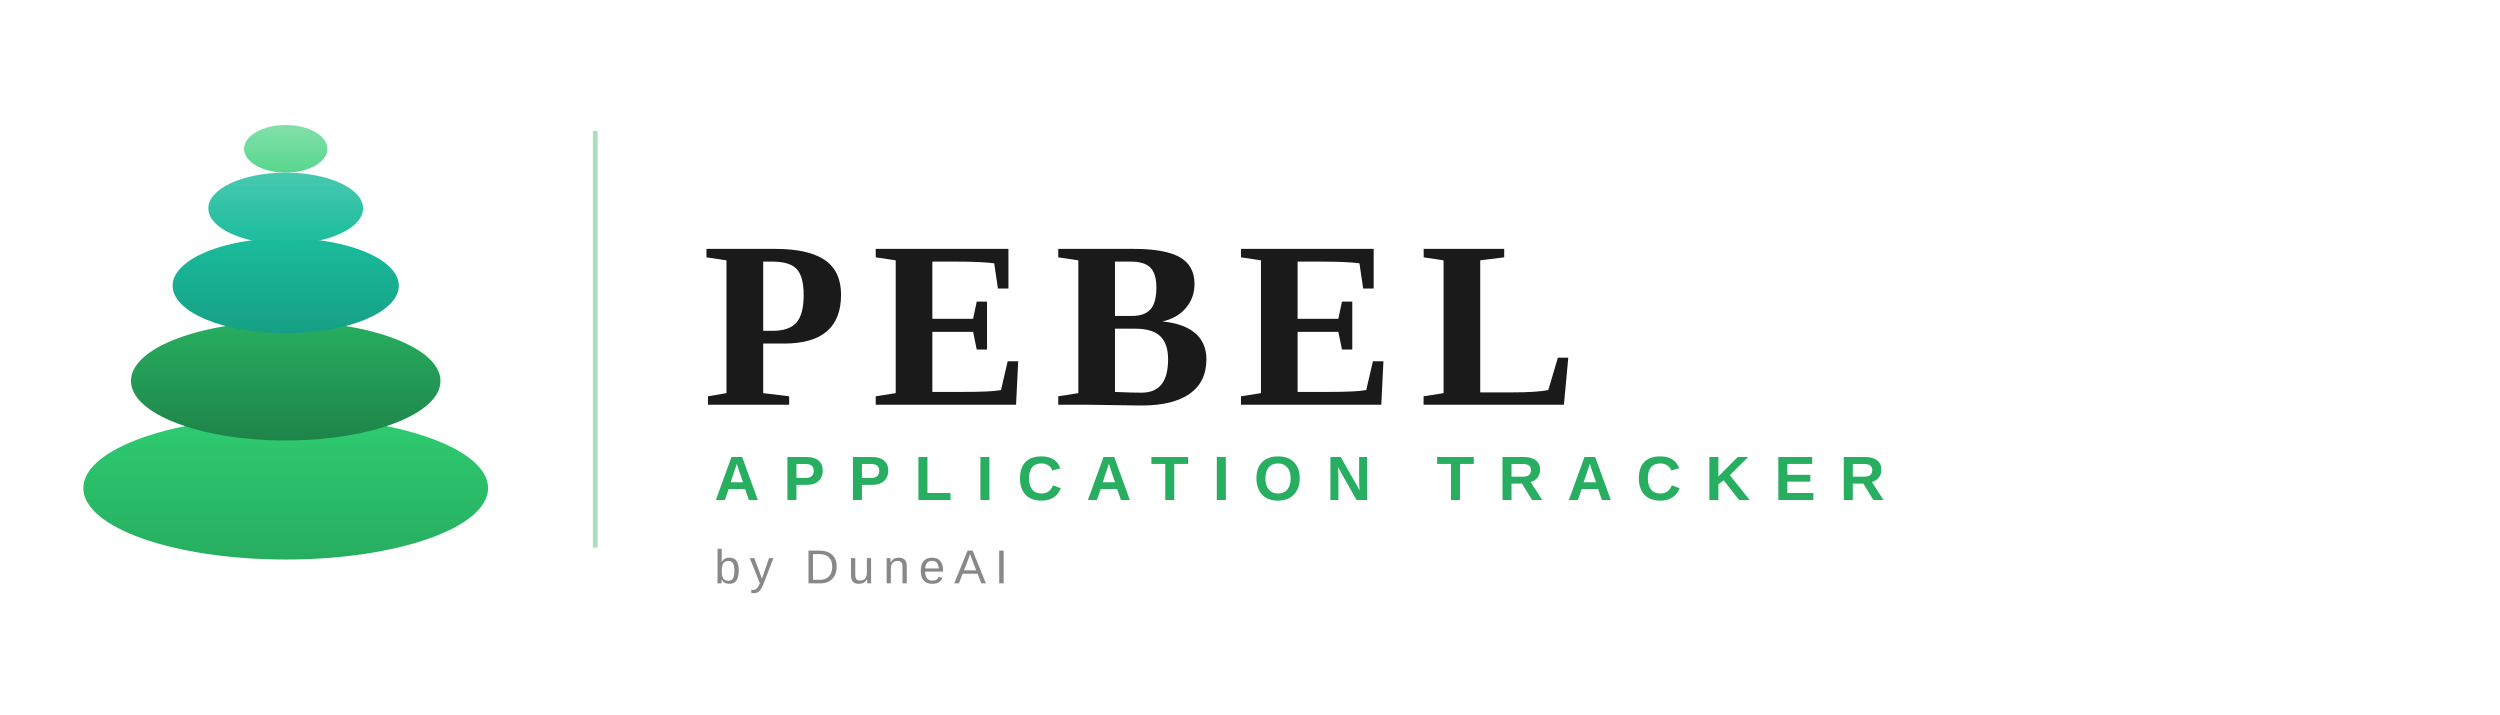
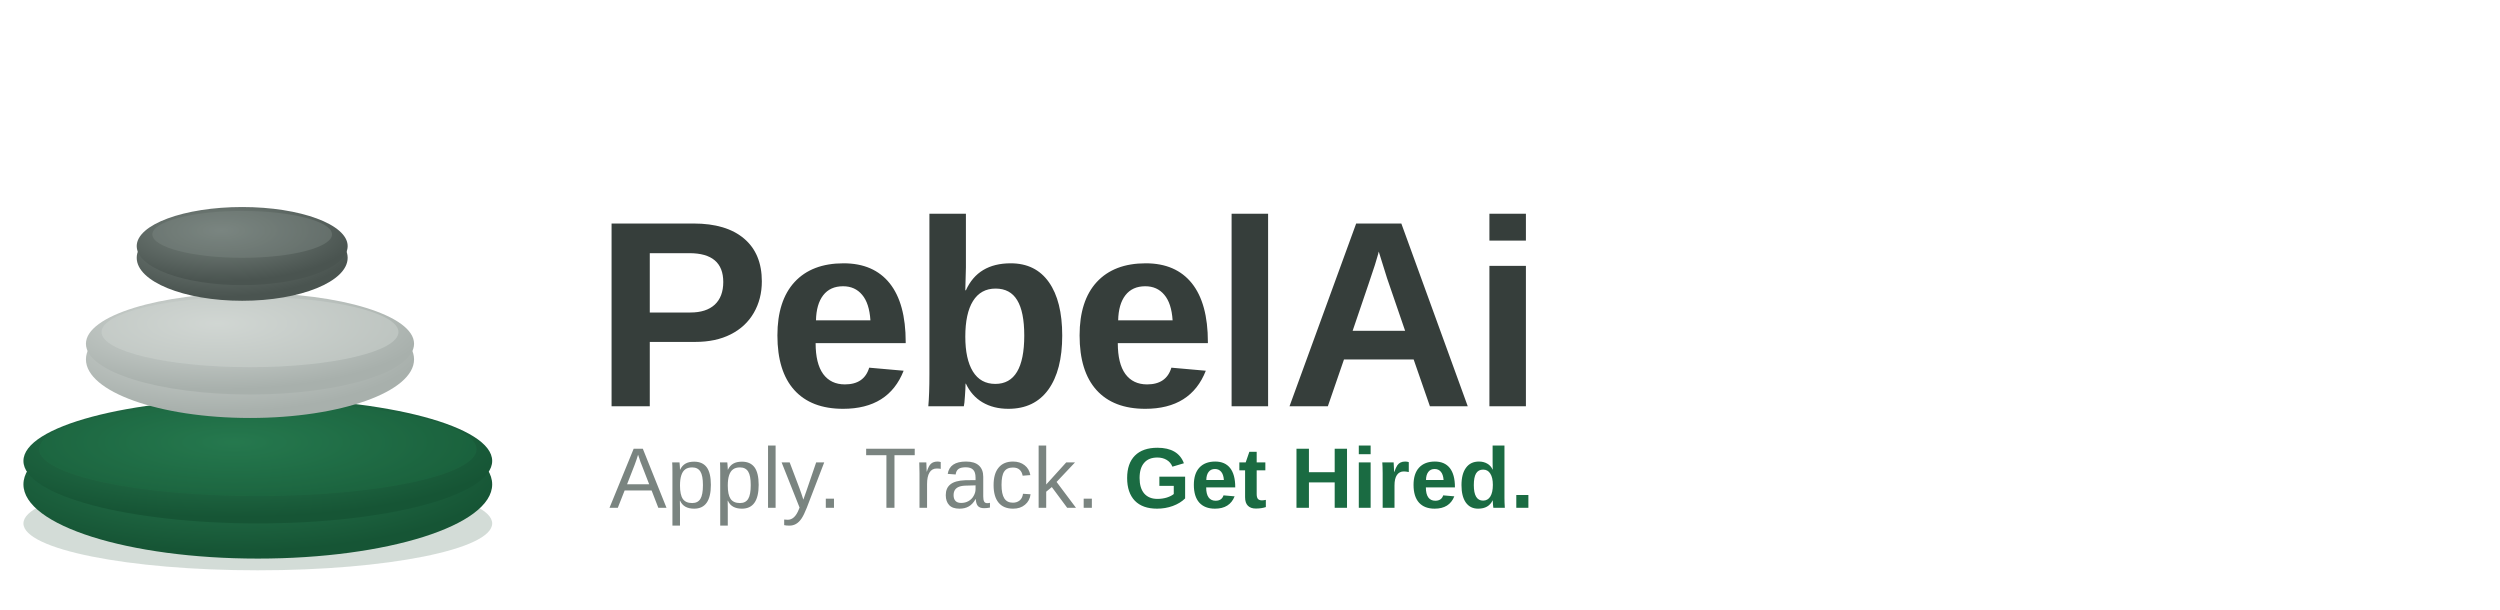
- <svg xmlns="http://www.w3.org/2000/svg" width="100%" viewBox="0 0 420 120">
+ <svg xmlns="http://www.w3.org/2000/svg" viewBox="0 0 320 78" role="img" aria-label="PebelAi">
  <defs>
-     <linearGradient id="pebbleGrad1" x1="0" y1="0" x2="0" y2="1">
-       <stop offset="0%" stop-color="#2ecc71" />
-       <stop offset="100%" stop-color="#27ae60" />
-     </linearGradient>
-     <linearGradient id="pebbleGrad2" x1="0" y1="0" x2="0" y2="1">
-       <stop offset="0%" stop-color="#27ae60" />
-       <stop offset="100%" stop-color="#1e8449" />
-     </linearGradient>
-     <linearGradient id="pebbleGrad3" x1="0" y1="0" x2="0" y2="1">
-       <stop offset="0%" stop-color="#1abc9c" />
-       <stop offset="100%" stop-color="#16a085" />
-     </linearGradient>
-     <linearGradient id="pebbleGrad4" x1="0" y1="0" x2="0" y2="1">
-       <stop offset="0%" stop-color="#48c9b0" />
-       <stop offset="100%" stop-color="#1abc9c" />
-     </linearGradient>
-     <linearGradient id="pebbleGrad5" x1="0" y1="0" x2="0" y2="1">
-       <stop offset="0%" stop-color="#82e0aa" />
-       <stop offset="100%" stop-color="#58d68d" />
-     </linearGradient>
+     <radialGradient id="stoneBot" cx="45%" cy="35%" r="60%">
+       <stop offset="0%" stop-color="#2a7d53" />
+       <stop offset="100%" stop-color="#165535" />
+     </radialGradient>
+     <radialGradient id="stoneMid" cx="40%" cy="30%" r="65%">
+       <stop offset="0%" stop-color="#d4d9d6" />
+       <stop offset="100%" stop-color="#a8b0ac" />
+     </radialGradient>
+     <radialGradient id="stoneTop" cx="40%" cy="30%" r="65%">
+       <stop offset="0%" stop-color="#7a8580" />
+       <stop offset="100%" stop-color="#4a5450" />
+     </radialGradient>
  </defs>
-   <ellipse fill="url(#pebbleGrad1)" cx="48" cy="82" rx="34" ry="12" />
-   <ellipse fill="url(#pebbleGrad2)" cx="48" cy="64" rx="26" ry="10" />
-   <ellipse fill="url(#pebbleGrad3)" cx="48" cy="48" rx="19" ry="8" />
-   <ellipse fill="url(#pebbleGrad4)" cx="48" cy="35" rx="13" ry="6" />
-   <ellipse fill="url(#pebbleGrad5)" cx="48" cy="25" rx="7" ry="4" />
-   <line x1="100" y1="22" x2="100" y2="92" stroke="#27ae60" stroke-width="0.8" opacity="0.4" />
-   <text x="118" y="68" fill="#1a1a1a" font-family="Georgia, 'Times New Roman', serif" font-size="40" font-weight="700" letter-spacing="4">PEBEL</text>
-   <text x="120" y="84" fill="#27ae60" font-family="Arial, Helvetica, sans-serif" font-size="10.5" letter-spacing="4" font-weight="600">APPLICATION TRACKER</text>
-   <text x="120" y="98" fill="#888888" font-family="Arial, Helvetica, sans-serif" font-size="8" letter-spacing="1.5">by DuneAI</text>
+   <ellipse cx="33" cy="67" rx="30" ry="6" fill="#0d3d22" opacity="0.18" />
+   <ellipse cx="33" cy="62" rx="30" ry="9.5" fill="url(#stoneBot)" />
+   <ellipse cx="33" cy="59" rx="30" ry="8" fill="url(#stoneBot)" />
+   <ellipse cx="33" cy="57.5" rx="28" ry="6" fill="#1e7045" opacity="0.35" />
+   <ellipse cx="32" cy="46" rx="21" ry="7.5" fill="url(#stoneMid)" />
+   <ellipse cx="32" cy="44" rx="21" ry="6.5" fill="url(#stoneMid)" />
+   <ellipse cx="32" cy="42.5" rx="19" ry="4.5" fill="#cdd4d0" opacity="0.5" />
+   <ellipse cx="31" cy="33" rx="13.5" ry="5.5" fill="url(#stoneTop)" />
+   <ellipse cx="31" cy="31.5" rx="13.5" ry="5" fill="url(#stoneTop)" />
+   <ellipse cx="31" cy="30" rx="11.5" ry="3" fill="#7a8580" opacity="0.45" />
+   <text x="76" y="52" font-family="'Segoe UI', 'Helvetica Neue', Arial, sans-serif" font-size="34" font-weight="700" letter-spacing="-0.5" fill="#363e3b">PebelAi</text>
+   <text x="78" y="65" font-family="'Segoe UI', 'Helvetica Neue', Arial, sans-serif" font-size="11" font-weight="500" fill="#7a8480">Apply. Track. <tspan fill="#1a6b42" font-weight="600">Get Hired.</tspan>
+   </text>
</svg>
